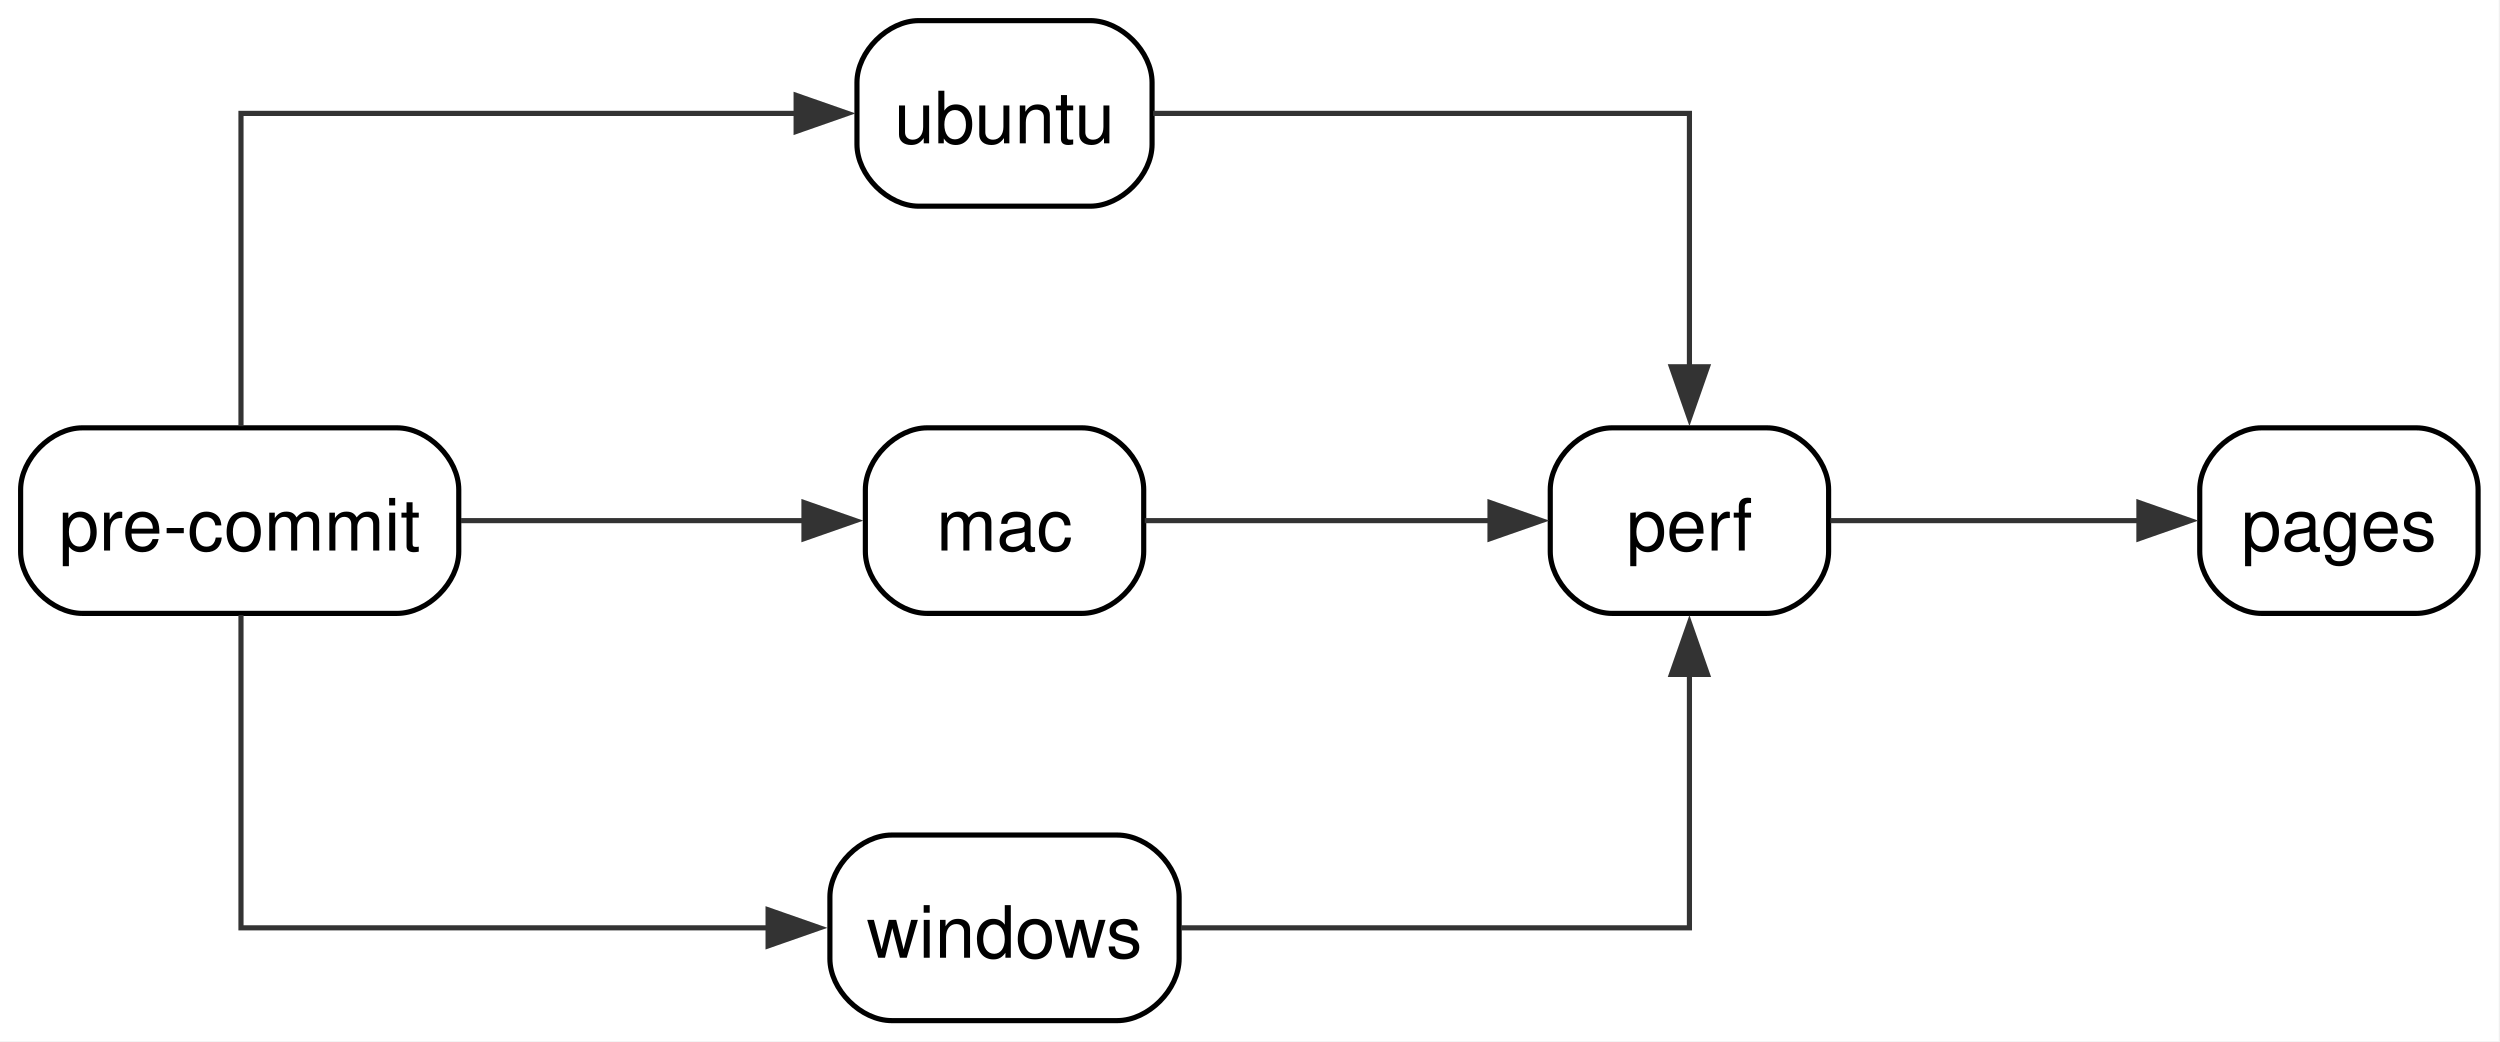
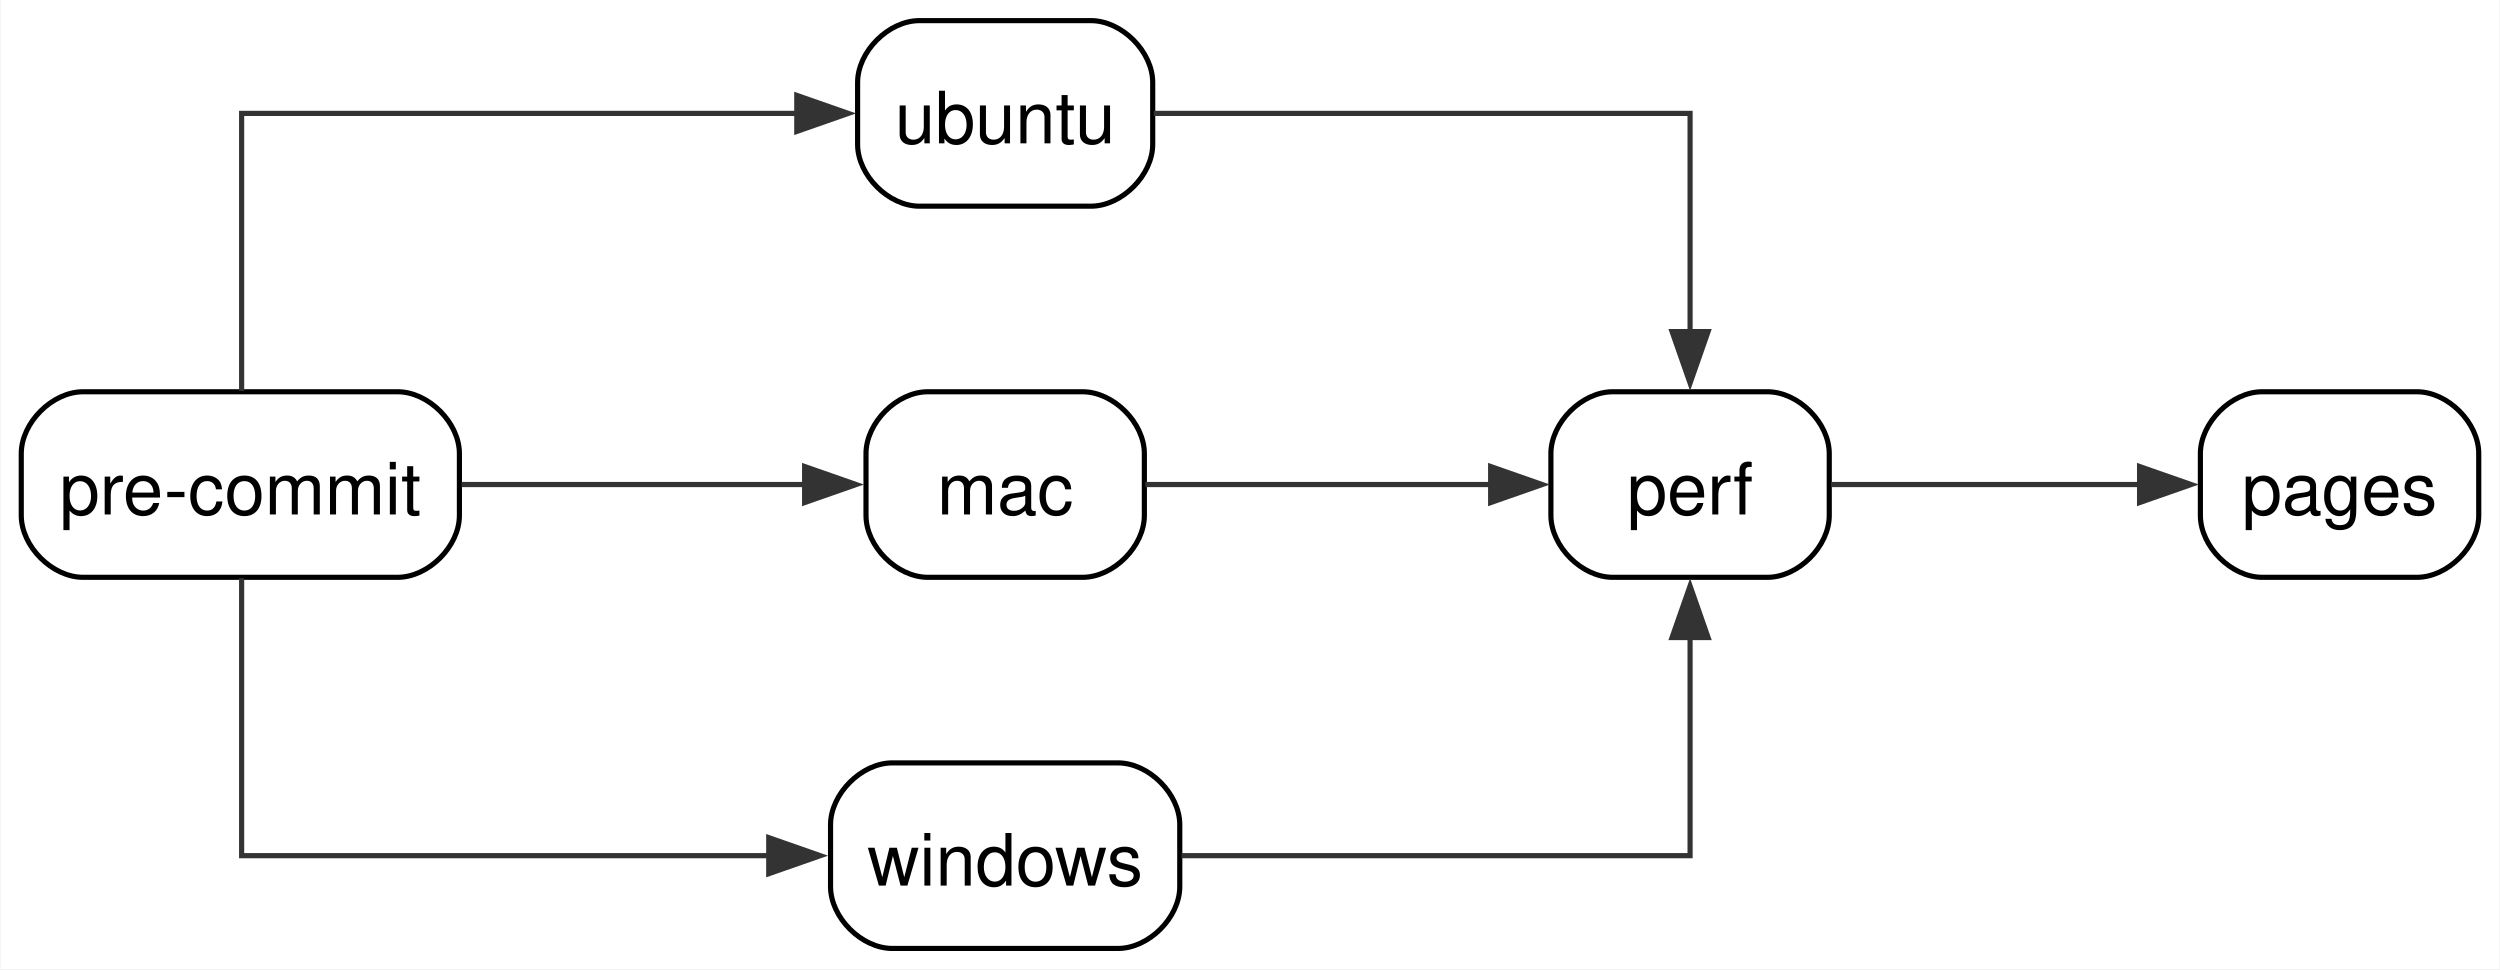
- <svg xmlns="http://www.w3.org/2000/svg" width="485pt" height="202pt" viewBox="0.00 0.00 485.00 202.00">
-   <g id="graph0" class="graph" transform="scale(1 1) rotate(0) translate(4 198)">
-     <polygon fill="white" stroke="none" points="-4,4 -4,-198 480.75,-198 480.75,4 -4,4" />
+ <svg xmlns="http://www.w3.org/2000/svg" width="485pt" height="188pt" viewBox="0.00 0.00 484.75 188.00">
+   <g id="graph0" class="graph" transform="scale(1 1) rotate(0) translate(4 184)">
+     <polygon fill="white" stroke="none" points="-4,4 -4,-184 480.75,-184 480.75,4 -4,4" />
    <g id="node1" class="node">
-       <path fill="none" stroke="black" d="M73,-115C73,-115 12,-115 12,-115 6,-115 0,-109 0,-103 0,-103 0,-91 0,-91 0,-85 6,-79 12,-79 12,-79 73,-79 73,-79 79,-79 85,-85 85,-91 85,-91 85,-103 85,-103 85,-109 79,-115 73,-115" />
-       <text xml:space="preserve" text-anchor="middle" x="42.5" y="-91.2" font-family="Helvetica,sans-Serif" font-size="14.00">pre-commit</text>
+       <path fill="none" stroke="black" d="M73,-108C73,-108 12,-108 12,-108 6,-108 0,-102 0,-96 0,-96 0,-84 0,-84 0,-78 6,-72 12,-72 12,-72 73,-72 73,-72 79,-72 85,-78 85,-84 85,-84 85,-96 85,-96 85,-102 79,-108 73,-108" />
+       <text text-anchor="middle" x="42.5" y="-84.2" font-family="Helvetica,sans-Serif" font-size="14.00">pre-commit</text>
    </g>
    <g id="node2" class="node">
-       <path fill="none" stroke="black" d="M207.5,-194C207.5,-194 174.25,-194 174.25,-194 168.25,-194 162.25,-188 162.25,-182 162.25,-182 162.25,-170 162.25,-170 162.25,-164 168.25,-158 174.25,-158 174.25,-158 207.5,-158 207.5,-158 213.5,-158 219.5,-164 219.5,-170 219.5,-170 219.5,-182 219.5,-182 219.5,-188 213.5,-194 207.5,-194" />
-       <text xml:space="preserve" text-anchor="middle" x="190.88" y="-170.2" font-family="Helvetica,sans-Serif" font-size="14.00">ubuntu</text>
+       <path fill="none" stroke="black" d="M207.5,-180C207.5,-180 174.25,-180 174.25,-180 168.25,-180 162.25,-174 162.25,-168 162.25,-168 162.25,-156 162.25,-156 162.25,-150 168.25,-144 174.25,-144 174.25,-144 207.5,-144 207.5,-144 213.5,-144 219.5,-150 219.5,-156 219.5,-156 219.5,-168 219.5,-168 219.5,-174 213.5,-180 207.5,-180" />
+       <text text-anchor="middle" x="190.88" y="-156.2" font-family="Helvetica,sans-Serif" font-size="14.00">ubuntu</text>
    </g>
    <g id="edge1" class="edge">
-       <path fill="none" stroke="#333333" d="M42.75,-115.32C42.75,-138.66 42.75,-176 42.75,-176 42.75,-176 150.45,-176 150.45,-176" />
-       <polygon fill="#333333" stroke="#333333" points="150.45,-179.5 160.45,-176 150.45,-172.5 150.45,-179.5" />
+       <path fill="none" stroke="#333333" d="M42.75,-108.17C42.75,-129.5 42.75,-162 42.75,-162 42.75,-162 150.45,-162 150.45,-162" />
+       <polygon fill="#333333" stroke="#333333" points="150.45,-165.5 160.45,-162 150.45,-158.5 150.45,-165.5" />
    </g>
    <g id="node3" class="node">
-       <path fill="none" stroke="black" d="M205.88,-115C205.88,-115 175.88,-115 175.88,-115 169.88,-115 163.88,-109 163.88,-103 163.88,-103 163.88,-91 163.88,-91 163.88,-85 169.88,-79 175.88,-79 175.88,-79 205.88,-79 205.88,-79 211.88,-79 217.88,-85 217.88,-91 217.88,-91 217.88,-103 217.88,-103 217.88,-109 211.88,-115 205.88,-115" />
-       <text xml:space="preserve" text-anchor="middle" x="190.88" y="-91.2" font-family="Helvetica,sans-Serif" font-size="14.00">mac</text>
+       <path fill="none" stroke="black" d="M205.88,-108C205.88,-108 175.88,-108 175.88,-108 169.88,-108 163.88,-102 163.88,-96 163.88,-96 163.88,-84 163.88,-84 163.88,-78 169.88,-72 175.88,-72 175.88,-72 205.88,-72 205.88,-72 211.88,-72 217.88,-78 217.88,-84 217.88,-84 217.88,-96 217.88,-96 217.88,-102 211.88,-108 205.88,-108" />
+       <text text-anchor="middle" x="190.88" y="-84.2" font-family="Helvetica,sans-Serif" font-size="14.00">mac</text>
    </g>
    <g id="edge2" class="edge">
-       <path fill="none" stroke="#333333" d="M85.42,-97C85.42,-97 151.97,-97 151.97,-97" />
-       <polygon fill="#333333" stroke="#333333" points="151.97,-100.5 161.97,-97 151.97,-93.5 151.97,-100.5" />
+       <path fill="none" stroke="#333333" d="M85.42,-90C85.42,-90 151.97,-90 151.97,-90" />
+       <polygon fill="#333333" stroke="#333333" points="151.97,-93.5 161.97,-90 151.97,-86.5 151.97,-93.5" />
    </g>
    <g id="node4" class="node">
      <path fill="none" stroke="black" d="M212.75,-36C212.75,-36 169,-36 169,-36 163,-36 157,-30 157,-24 157,-24 157,-12 157,-12 157,-6 163,0 169,0 169,0 212.75,0 212.75,0 218.75,0 224.75,-6 224.75,-12 224.75,-12 224.75,-24 224.75,-24 224.75,-30 218.75,-36 212.75,-36" />
-       <text xml:space="preserve" text-anchor="middle" x="190.88" y="-12.2" font-family="Helvetica,sans-Serif" font-size="14.00">windows</text>
+       <text text-anchor="middle" x="190.88" y="-12.2" font-family="Helvetica,sans-Serif" font-size="14.00">windows</text>
    </g>
    <g id="edge3" class="edge">
-       <path fill="none" stroke="#333333" d="M42.75,-78.68C42.75,-55.34 42.75,-18 42.75,-18 42.75,-18 145.01,-18 145.01,-18" />
+       <path fill="none" stroke="#333333" d="M42.75,-71.83C42.75,-50.5 42.75,-18 42.75,-18 42.75,-18 145.01,-18 145.01,-18" />
      <polygon fill="#333333" stroke="#333333" points="145.01,-21.5 155.01,-18 145.01,-14.5 145.01,-21.5" />
    </g>
    <g id="node5" class="node">
-       <path fill="none" stroke="black" d="M338.75,-115C338.75,-115 308.75,-115 308.75,-115 302.75,-115 296.75,-109 296.75,-103 296.75,-103 296.75,-91 296.75,-91 296.75,-85 302.75,-79 308.75,-79 308.75,-79 338.75,-79 338.75,-79 344.75,-79 350.75,-85 350.75,-91 350.75,-91 350.75,-103 350.75,-103 350.75,-109 344.75,-115 338.75,-115" />
-       <text xml:space="preserve" text-anchor="middle" x="323.75" y="-91.2" font-family="Helvetica,sans-Serif" font-size="14.00">perf</text>
+       <path fill="none" stroke="black" d="M338.75,-108C338.75,-108 308.75,-108 308.75,-108 302.75,-108 296.75,-102 296.75,-96 296.75,-96 296.75,-84 296.75,-84 296.75,-78 302.75,-72 308.75,-72 308.75,-72 338.75,-72 338.75,-72 344.75,-72 350.75,-78 350.75,-84 350.75,-84 350.75,-96 350.75,-96 350.75,-102 344.75,-108 338.75,-108" />
+       <text text-anchor="middle" x="323.75" y="-84.2" font-family="Helvetica,sans-Serif" font-size="14.00">perf</text>
    </g>
    <g id="edge4" class="edge">
-       <path fill="none" stroke="#333333" d="M219.71,-176C258.79,-176 323.75,-176 323.75,-176 323.75,-176 323.75,-126.84 323.75,-126.84" />
-       <polygon fill="#333333" stroke="#333333" points="327.25,-126.84 323.75,-116.84 320.25,-126.84 327.25,-126.84" />
+       <path fill="none" stroke="#333333" d="M219.71,-162C258.79,-162 323.75,-162 323.75,-162 323.75,-162 323.75,-119.68 323.75,-119.68" />
+       <polygon fill="#333333" stroke="#333333" points="327.25,-119.68 323.75,-109.68 320.25,-119.68 327.25,-119.68" />
    </g>
    <g id="edge5" class="edge">
-       <path fill="none" stroke="#333333" d="M218.08,-97C218.08,-97 285.06,-97 285.06,-97" />
-       <polygon fill="#333333" stroke="#333333" points="285.06,-100.5 295.06,-97 285.06,-93.5 285.06,-100.5" />
+       <path fill="none" stroke="#333333" d="M218.08,-90C218.08,-90 285.06,-90 285.06,-90" />
+       <polygon fill="#333333" stroke="#333333" points="285.06,-93.5 295.06,-90 285.06,-86.5 285.06,-93.5" />
    </g>
    <g id="edge6" class="edge">
-       <path fill="none" stroke="#333333" d="M225.09,-18C264.46,-18 323.75,-18 323.75,-18 323.75,-18 323.75,-67.16 323.75,-67.16" />
-       <polygon fill="#333333" stroke="#333333" points="320.25,-67.16 323.75,-77.16 327.25,-67.16 320.25,-67.16" />
+       <path fill="none" stroke="#333333" d="M225.09,-18C264.46,-18 323.75,-18 323.75,-18 323.75,-18 323.75,-60.32 323.75,-60.32" />
+       <polygon fill="#333333" stroke="#333333" points="320.25,-60.32 323.75,-70.32 327.25,-60.32 320.25,-60.32" />
    </g>
    <g id="node6" class="node">
-       <path fill="none" stroke="black" d="M464.75,-115C464.75,-115 434.75,-115 434.75,-115 428.75,-115 422.75,-109 422.75,-103 422.75,-103 422.75,-91 422.75,-91 422.75,-85 428.75,-79 434.75,-79 434.75,-79 464.75,-79 464.75,-79 470.75,-79 476.75,-85 476.75,-91 476.75,-91 476.75,-103 476.75,-103 476.75,-109 470.75,-115 464.75,-115" />
-       <text xml:space="preserve" text-anchor="middle" x="449.75" y="-91.2" font-family="Helvetica,sans-Serif" font-size="14.00">pages</text>
+       <path fill="none" stroke="black" d="M464.75,-108C464.75,-108 434.75,-108 434.75,-108 428.75,-108 422.75,-102 422.75,-96 422.75,-96 422.75,-84 422.75,-84 422.75,-78 428.75,-72 434.75,-72 434.75,-72 464.75,-72 464.75,-72 470.75,-72 476.75,-78 476.75,-84 476.75,-84 476.75,-96 476.75,-96 476.75,-102 470.75,-108 464.75,-108" />
+       <text text-anchor="middle" x="449.75" y="-84.2" font-family="Helvetica,sans-Serif" font-size="14.00">pages</text>
    </g>
    <g id="edge7" class="edge">
-       <path fill="none" stroke="#333333" d="M351.09,-97C351.09,-97 410.95,-97 410.95,-97" />
-       <polygon fill="#333333" stroke="#333333" points="410.95,-100.5 420.95,-97 410.95,-93.5 410.95,-100.5" />
+       <path fill="none" stroke="#333333" d="M351.09,-90C351.09,-90 410.95,-90 410.95,-90" />
+       <polygon fill="#333333" stroke="#333333" points="410.95,-93.5 420.95,-90 410.95,-86.5 410.95,-93.5" />
    </g>
  </g>
</svg>
